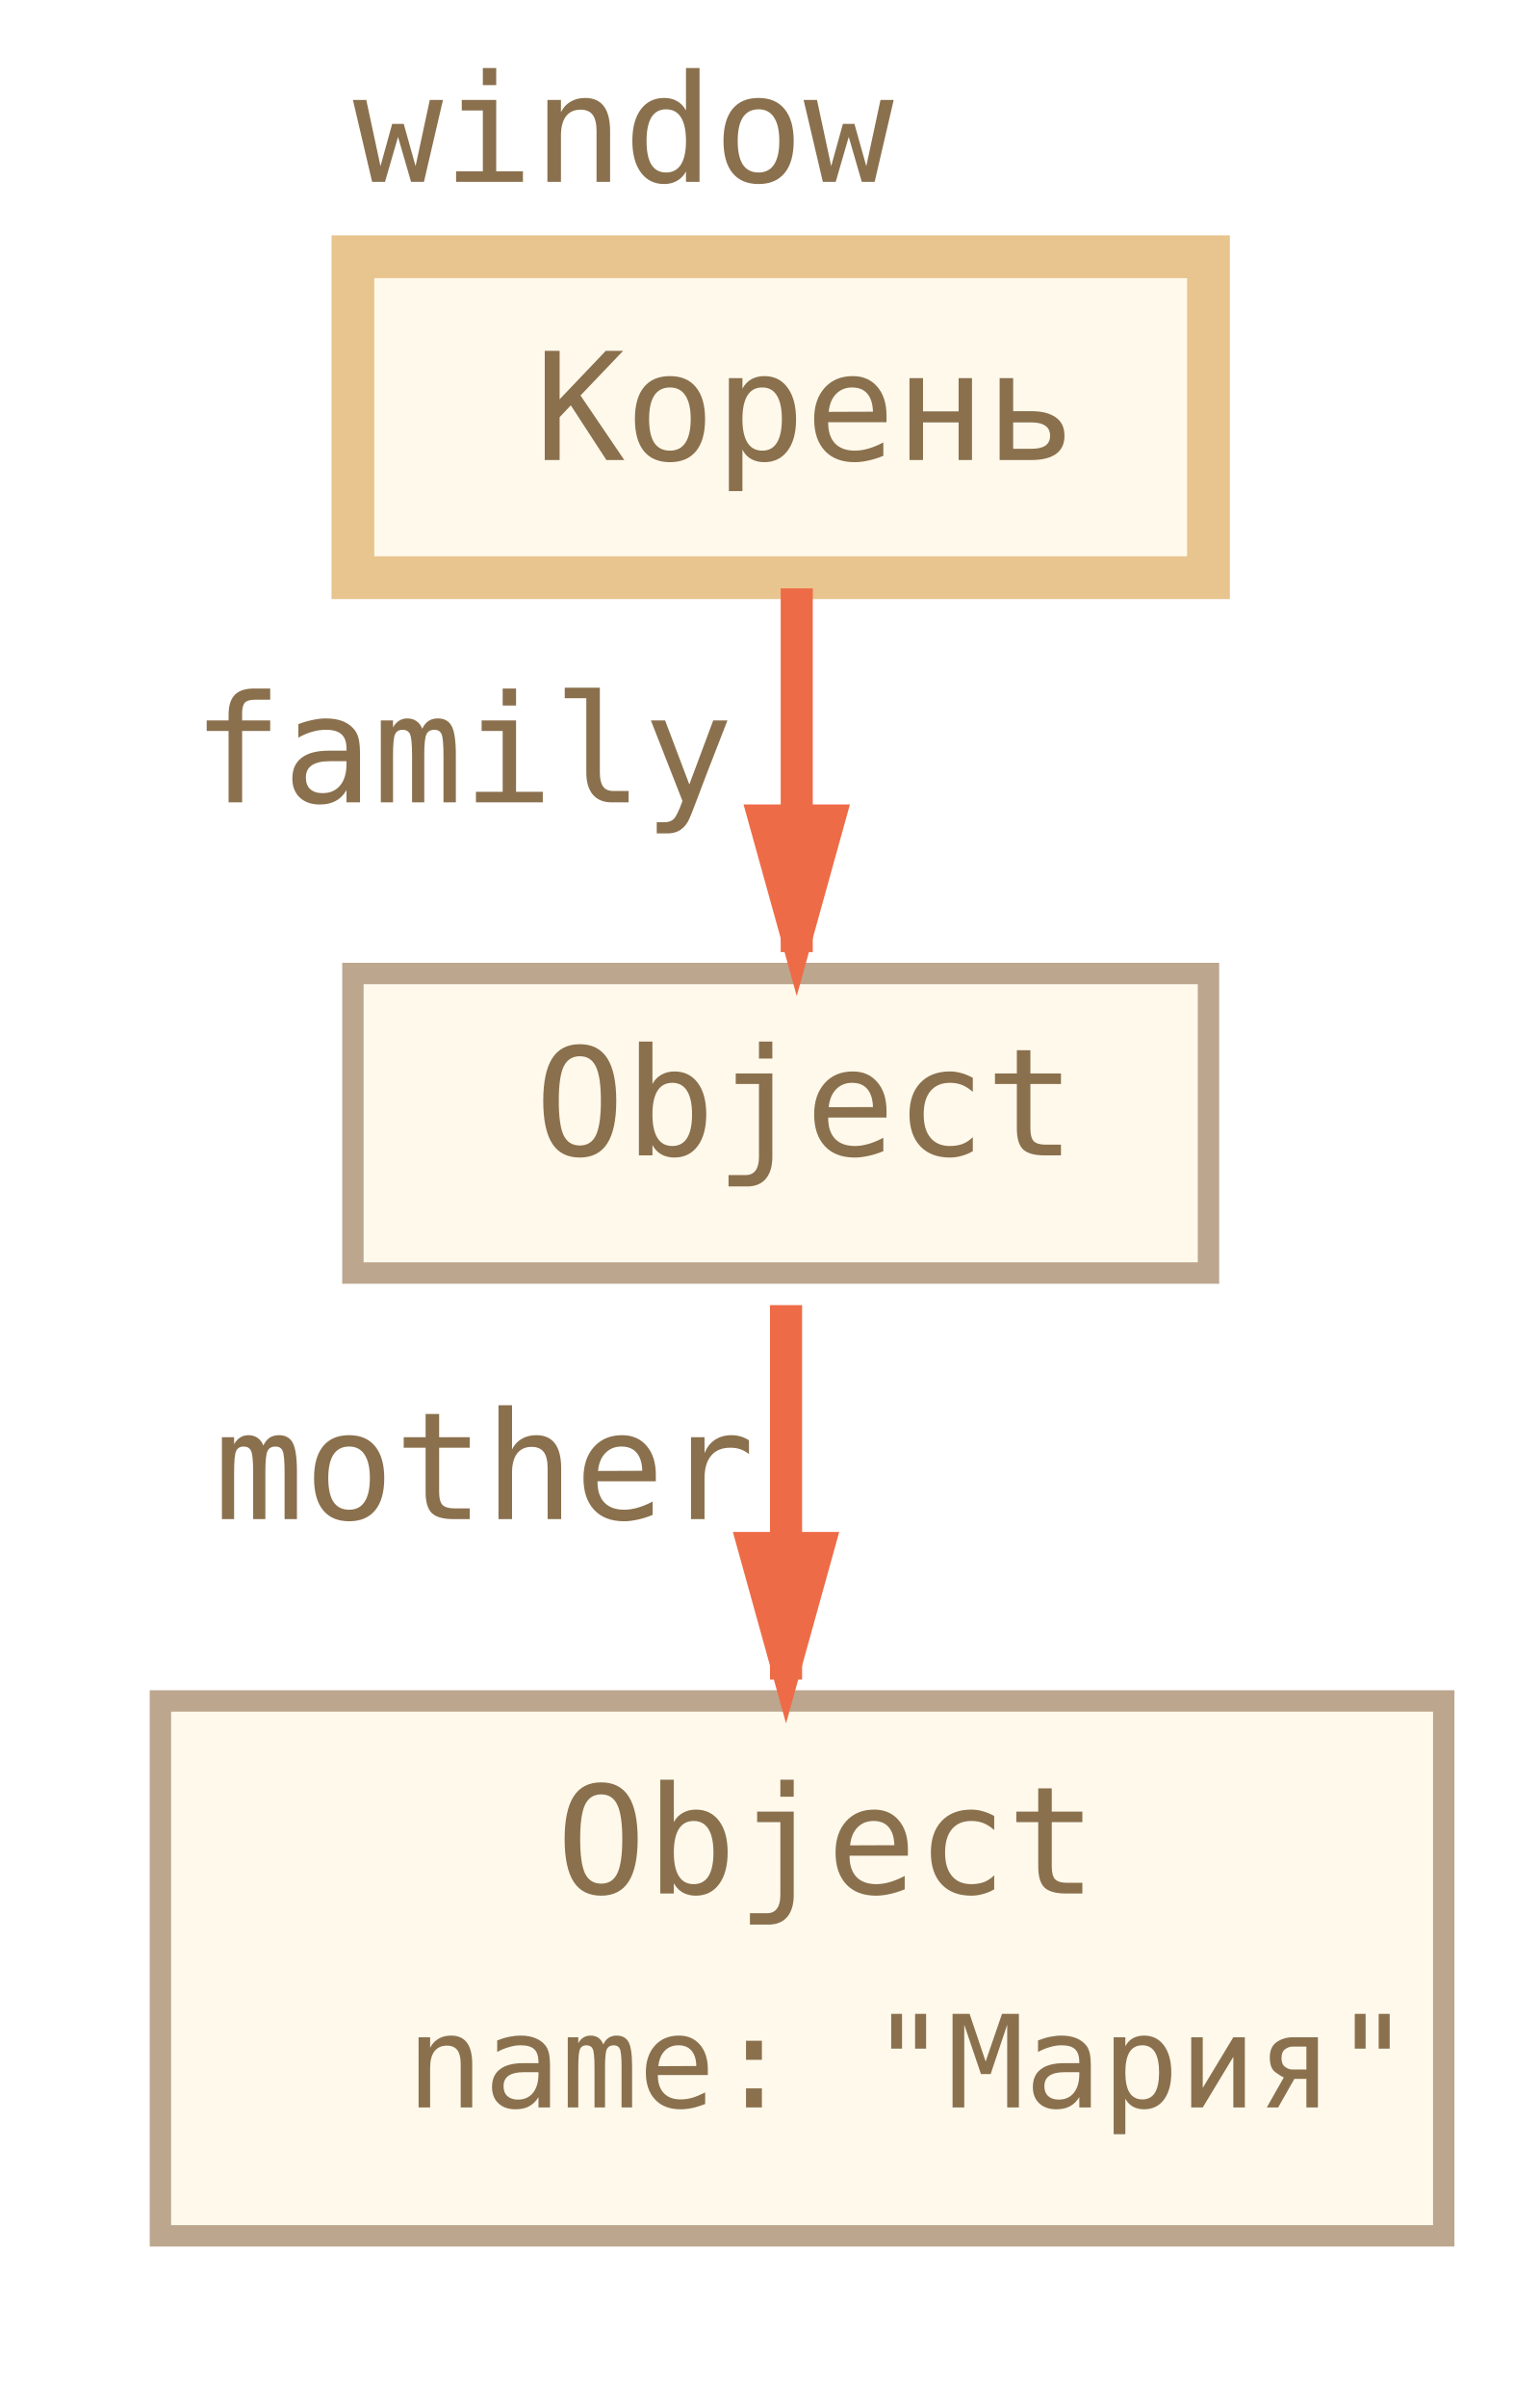
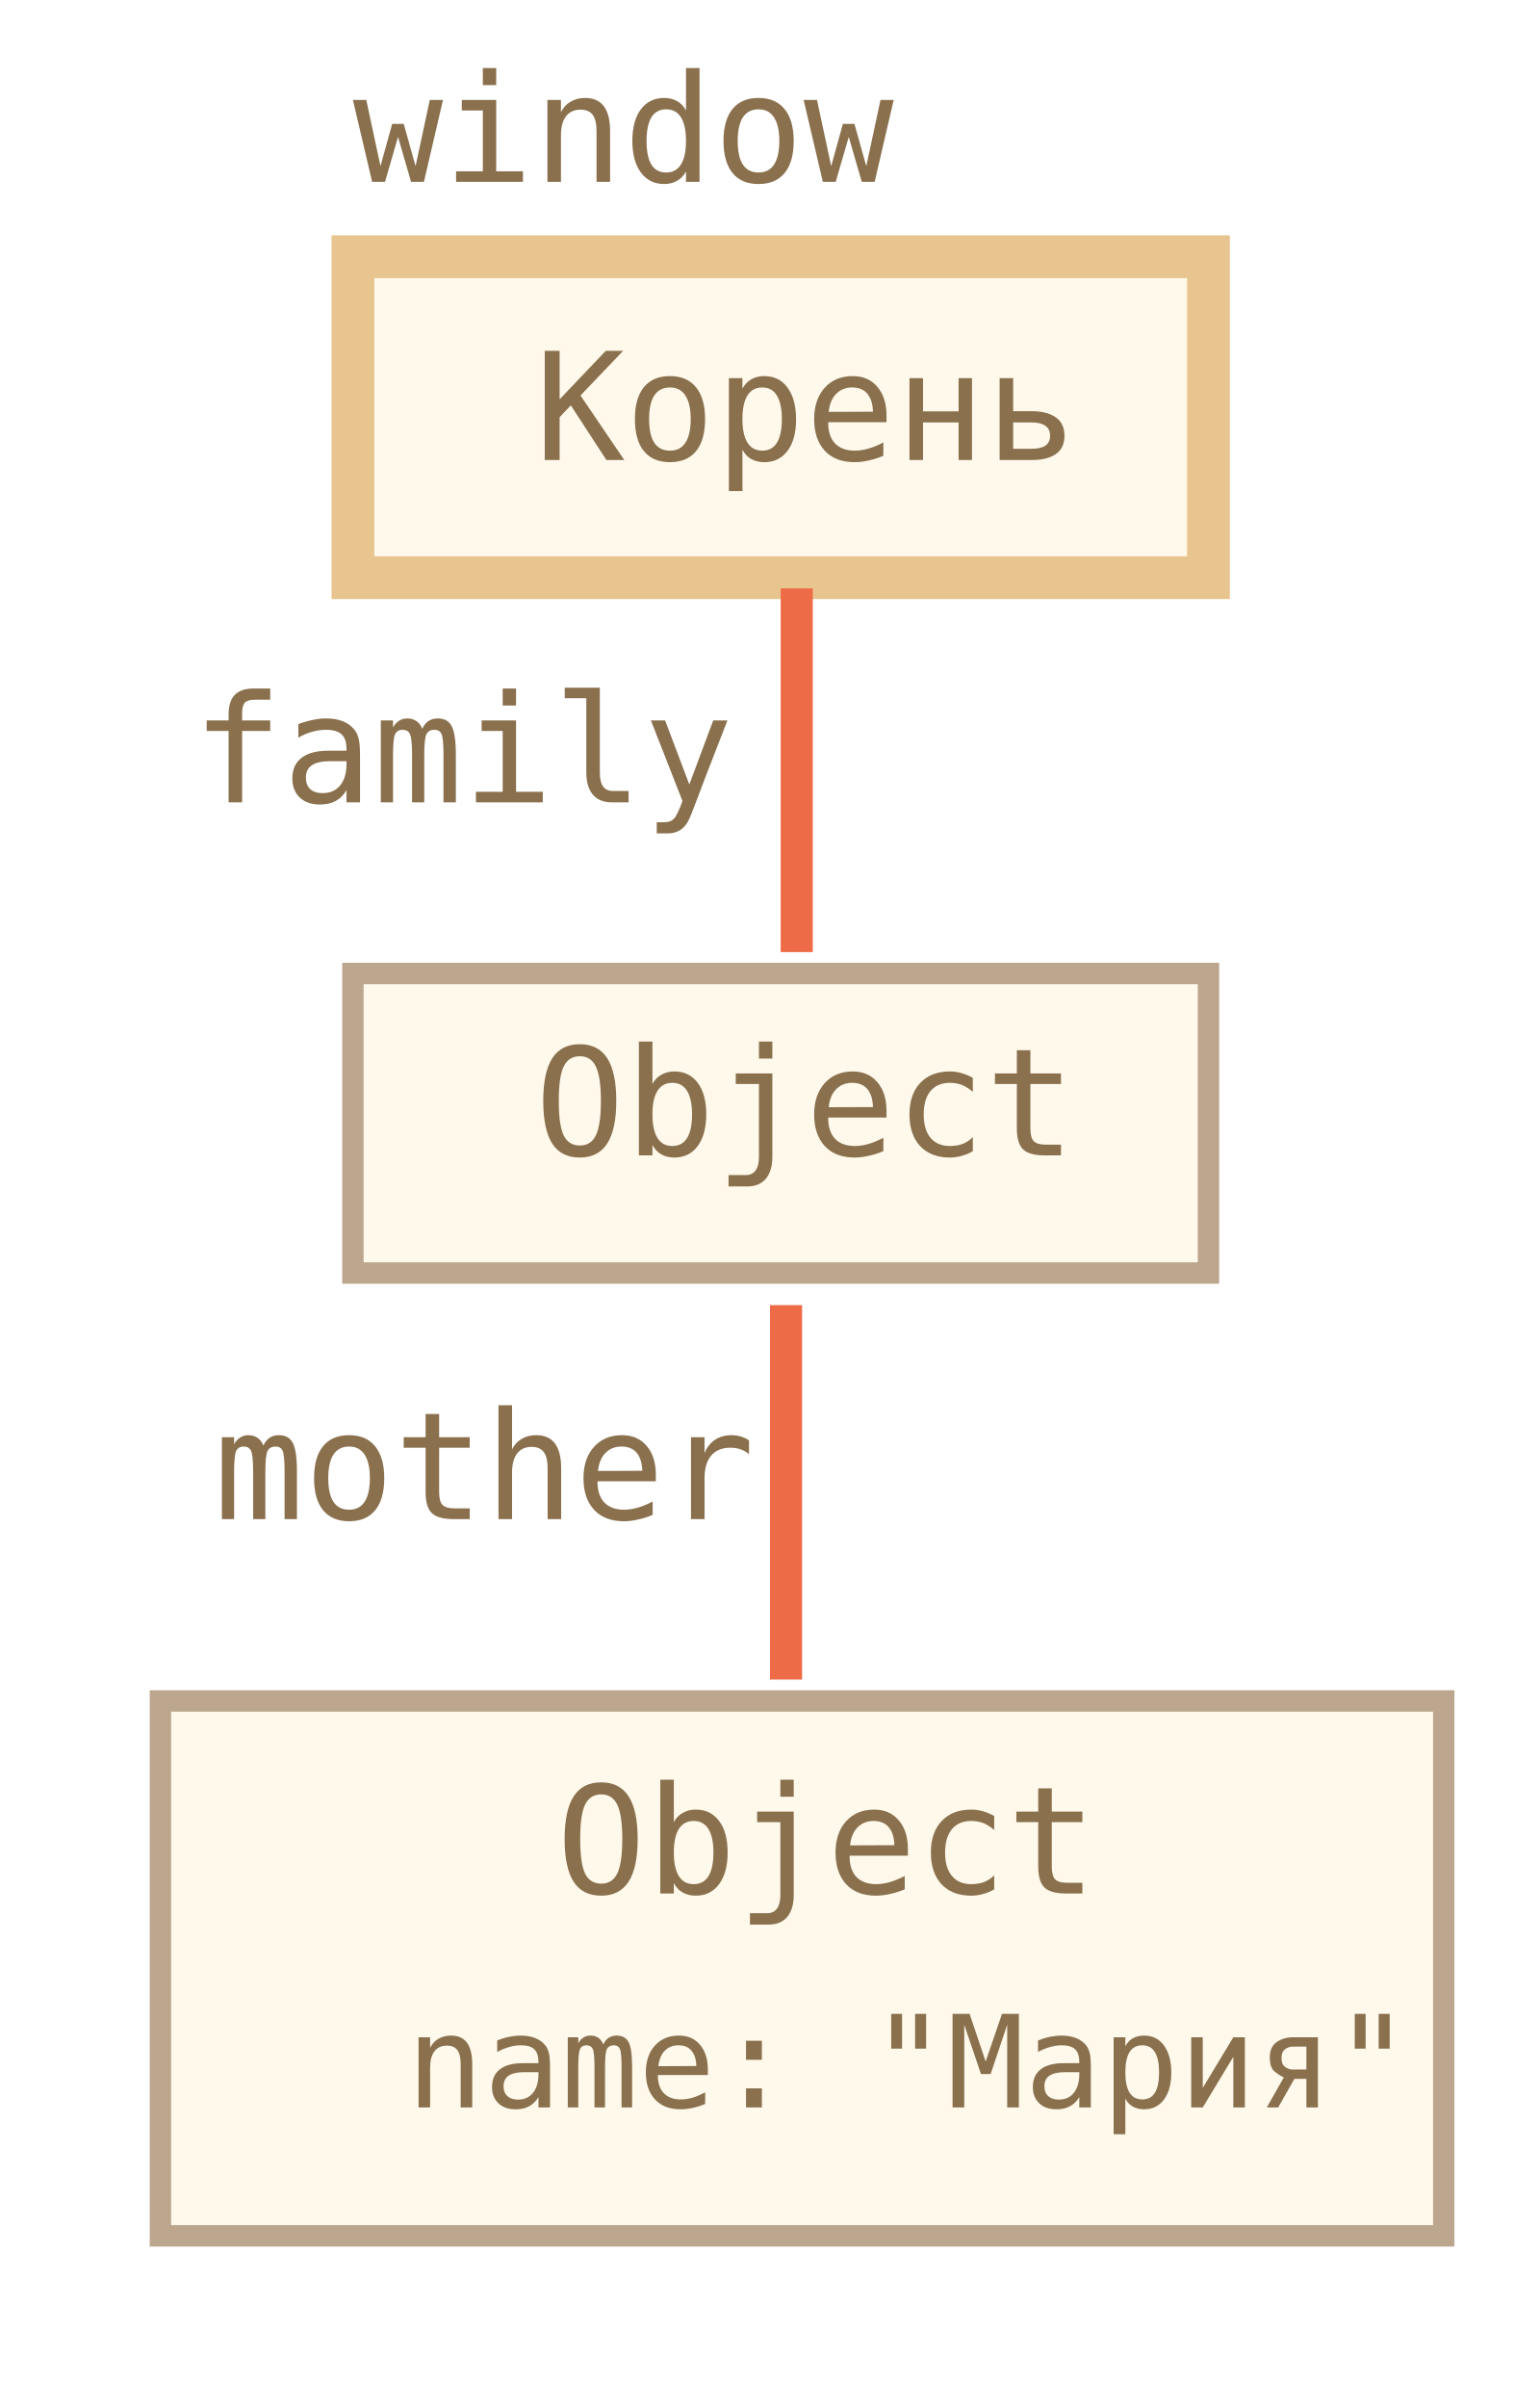
<svg xmlns="http://www.w3.org/2000/svg" width="144px" height="225px" viewBox="0 0 144 225" version="1.1">
  <defs />
  <g id="combined" stroke="none" stroke-width="1" fill="none" fill-rule="evenodd">
    <g id="family-no-father-2.svg">
      <rect id="Rectangle-1" stroke="#E8C48E" stroke-width="4" fill="#FFF9EB" x="33" y="24" width="80" height="30" />
      <text id="window" font-family="Consolas" font-size="14" font-weight="normal" fill="#8A704D">
        <tspan x="33" y="17">window</tspan>
      </text>
      <text id="Корень" font-family="Consolas" font-size="14" font-weight="normal" fill="#8A704D">
        <tspan x="50" y="43">Корень</tspan>
      </text>
      <rect id="Rectangle-2" stroke="#BCA68E" stroke-width="2" fill="#FFF9EB" x="33" y="91" width="80" height="28" />
      <text id="Object" font-family="Consolas" font-size="14" font-weight="normal" fill="#8A704D">
        <tspan x="50" y="108">Object</tspan>
      </text>
      <text id="family" font-family="Consolas" font-size="14" font-weight="normal" fill="#8A704D">
        <tspan x="18" y="75">family</tspan>
      </text>
      <rect id="Rectangle-4" stroke="#BCA68E" stroke-width="2" fill="#FFF9EB" x="15" y="159" width="120" height="50" />
      <text id="name:-&quot;Мария&quot;" font-family="Consolas" font-size="12" font-weight="normal" fill="#8A704D">
        <tspan x="38" y="197">name: "Мария"</tspan>
      </text>
      <text id="mother" font-family="Consolas" font-size="14" font-weight="normal" fill="#8A704D">
        <tspan x="20" y="142">mother</tspan>
      </text>
      <text id="Object-3" font-family="Consolas" font-size="14" font-weight="normal" fill="#8A704D">
        <tspan x="52" y="177">Object</tspan>
      </text>
      <path d="M74.5,56.5 L74.5,87.5" id="Line" stroke="#EE6B47" stroke-width="3" stroke-linecap="square" fill="#EE6B47" />
-       <path id="Line-decoration-1" d="M74.5,87.5 C75.55,83.72 76.45,80.48 77.5,76.7 C75.4,76.7 73.6,76.7 71.5,76.7 C72.55,80.48 73.45,83.72 74.5,87.5 C74.5,87.5 74.5,87.5 74.5,87.5 Z" stroke="#EE6B47" stroke-width="3" stroke-linecap="square" fill="#EE6B47" />
      <path d="M73.5,123.5 L73.5,155.5" id="Line" stroke="#EE6B47" stroke-width="3" stroke-linecap="square" fill="#EE6B47" />
-       <path id="Line-decoration-1" d="M73.5,155.5 C74.55,151.72 75.45,148.48 76.5,144.7 C74.4,144.7 72.6,144.7 70.5,144.7 C71.55,148.48 72.45,151.72 73.5,155.5 C73.5,155.5 73.5,155.5 73.5,155.5 Z" stroke="#EE6B47" stroke-width="3" stroke-linecap="square" fill="#EE6B47" />
    </g>
  </g>
</svg>
